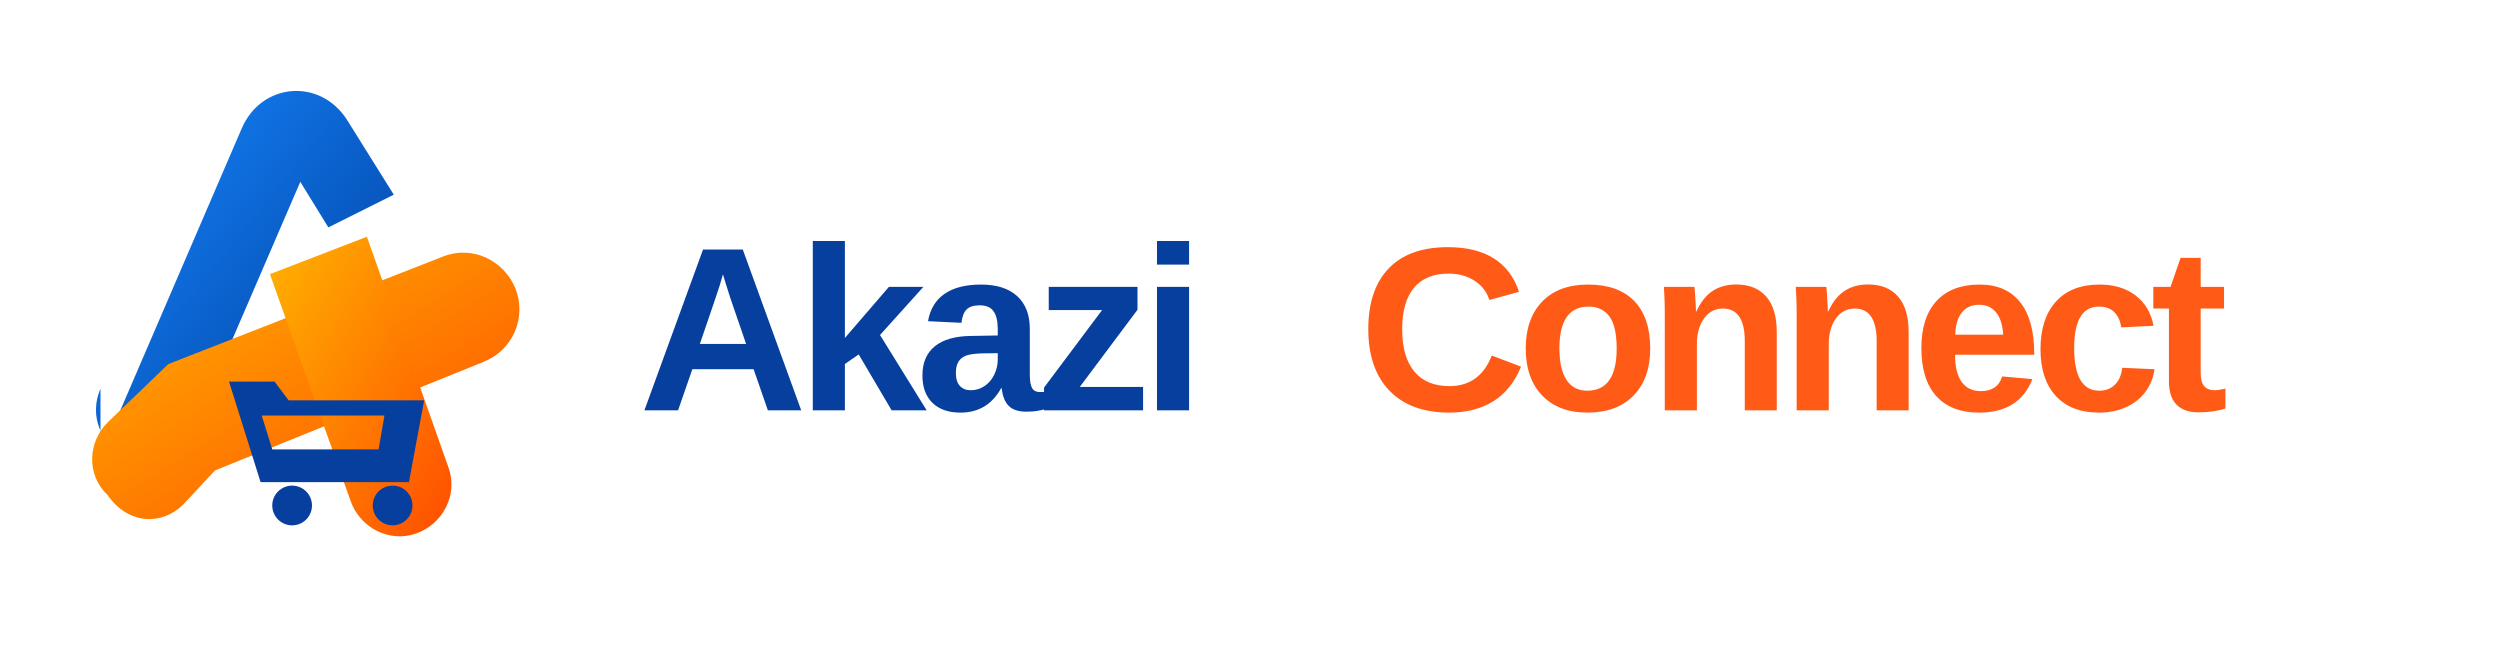
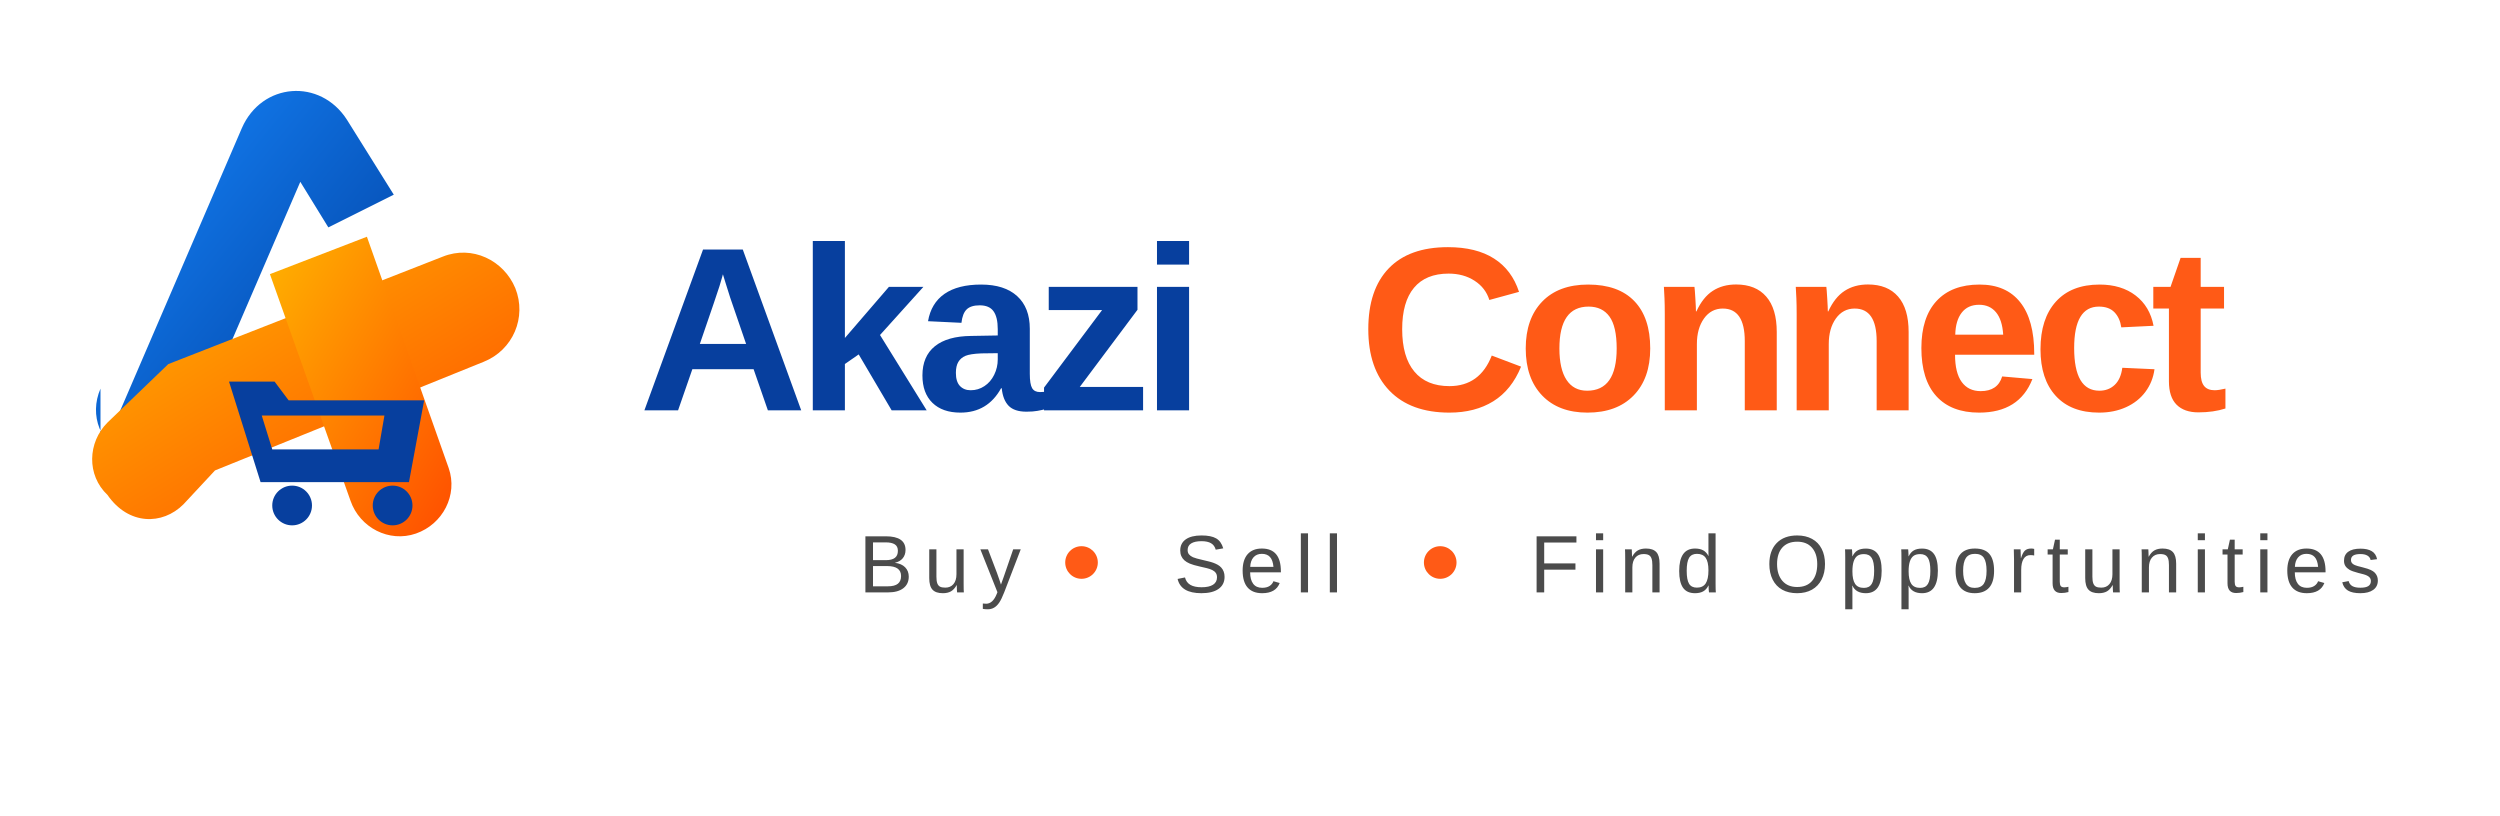
- <svg xmlns="http://www.w3.org/2000/svg" viewBox="0 0 920 240" role="img" aria-label="AkaziConnect">
+ <svg xmlns="http://www.w3.org/2000/svg" viewBox="0 0 920 300" role="img" aria-label="AkaziConnect Buy Sell Find Opportunities">
  <defs>
    <linearGradient id="blue" x1="0" y1="0" x2="1" y2="1">
      <stop offset="0" stop-color="#1688ff" />
      <stop offset="1" stop-color="#003b9a" />
    </linearGradient>
    <linearGradient id="orange" x1="0" y1="0" x2="1" y2="1">
      <stop offset="0" stop-color="#ffb300" />
      <stop offset="1" stop-color="#ff4d00" />
    </linearGradient>
  </defs>
  <g transform="translate(0 8) scale(.43)">
    <path d="M86 372 207 91c17-39 67-43 90-7l40 64-56 28-24-39-91 211c-10 23-34 35-57 24-23-10-33-35-23-58Z" fill="url(#blue)" />
    <path d="M92 405c-18-17-17-45 0-62l52-50 235-92c25-10 52 3 62 27 10 25-2 53-27 63L184 384l-27 29c-18 18-47 18-65-8Z" fill="url(#orange)" />
    <path d="m314 184 70 198c8 23-5 48-28 56-23 8-48-5-56-28l-69-194 83-32Z" fill="url(#orange)" />
    <path d="M196 308h39l12 16h116l-13 70H223l-27-86Zm28 29 9 29h91l5-29h-105Z" fill="#073f9e" />
    <circle cx="250" cy="414" r="17" fill="#073f9e" />
    <circle cx="336" cy="414" r="17" fill="#073f9e" />
  </g>
  <text x="235" y="151" font-family="Arial, Helvetica, sans-serif" font-size="86" font-weight="800" letter-spacing="-4" fill="#073f9e">Akazi</text>
  <text x="500" y="151" font-family="Arial, Helvetica, sans-serif" font-size="86" font-weight="800" letter-spacing="-4" fill="#ff5a16">Connect</text>
+   <text x="316" y="218" font-family="Arial, Helvetica, sans-serif" font-size="30" font-weight="500" letter-spacing="4" fill="#4b4b4b">Buy</text>
+   <circle cx="398" cy="207" r="6" fill="#ff5a16" />
+   <text x="432" y="218" font-family="Arial, Helvetica, sans-serif" font-size="30" font-weight="500" letter-spacing="4" fill="#4b4b4b">Sell</text>
+   <circle cx="530" cy="207" r="6" fill="#ff5a16" />
+   <text x="563" y="218" font-family="Arial, Helvetica, sans-serif" font-size="30" font-weight="500" letter-spacing="4" fill="#4b4b4b">Find Opportunities</text>
</svg>
